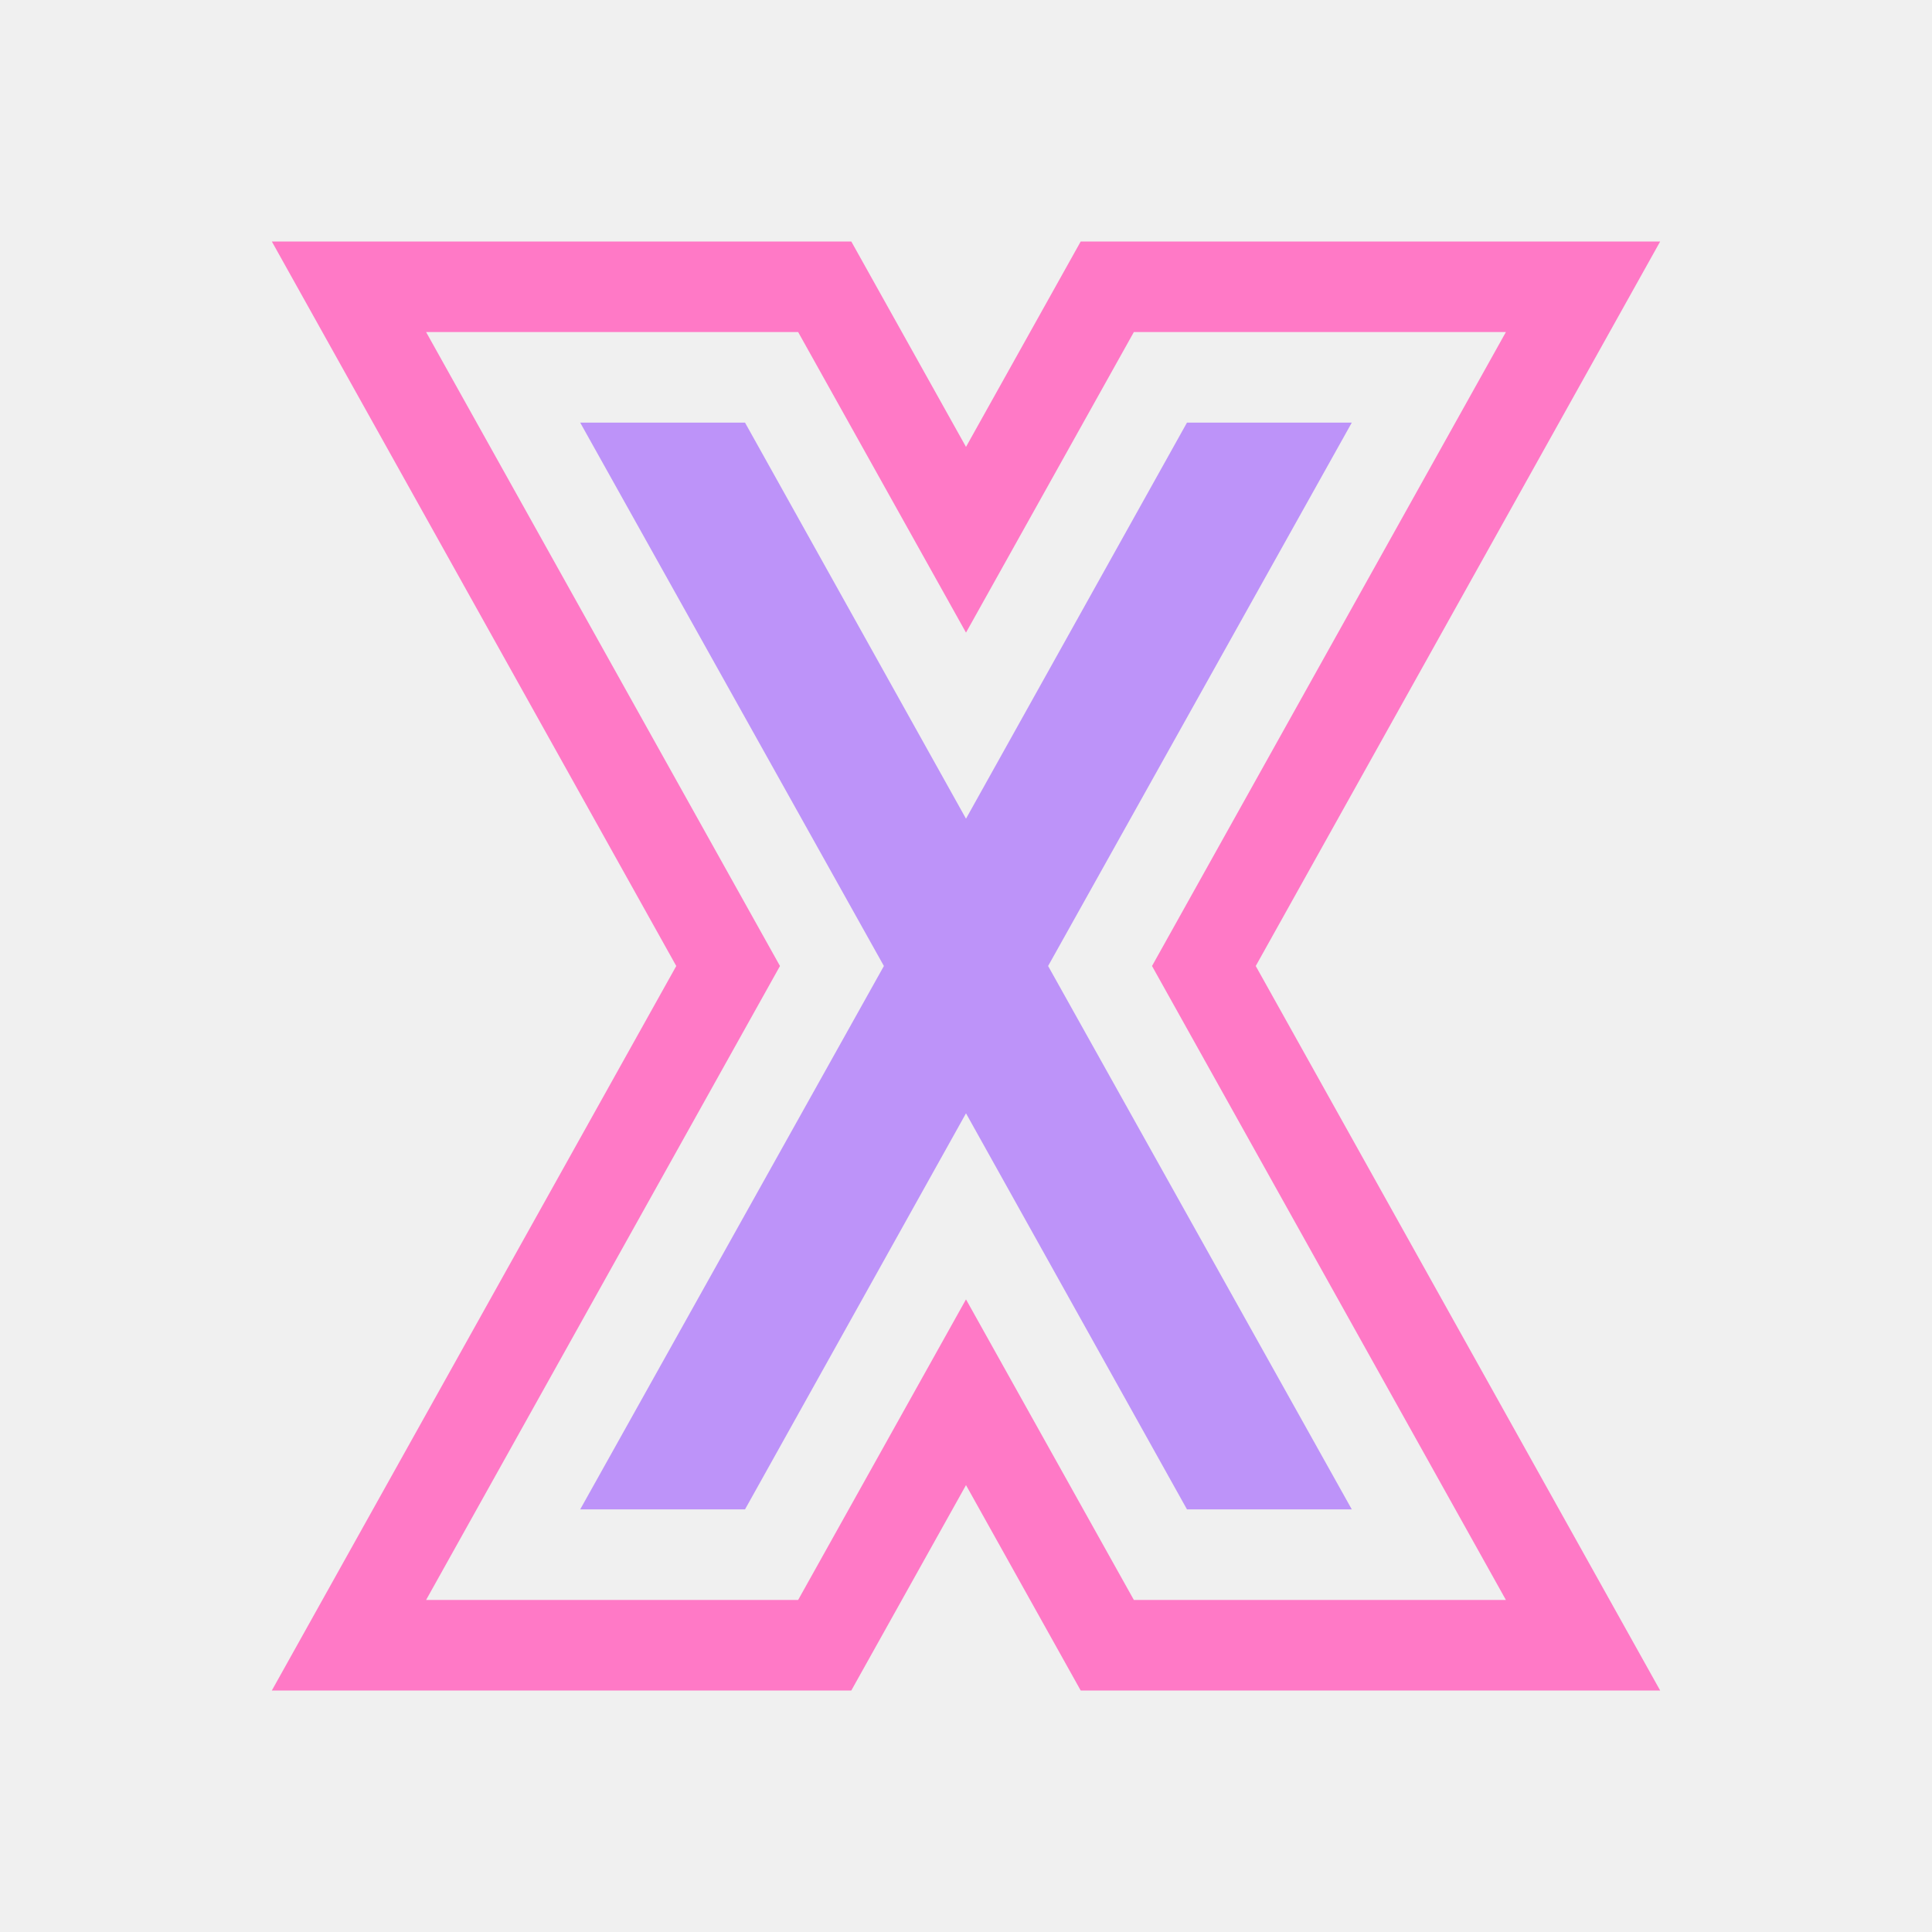
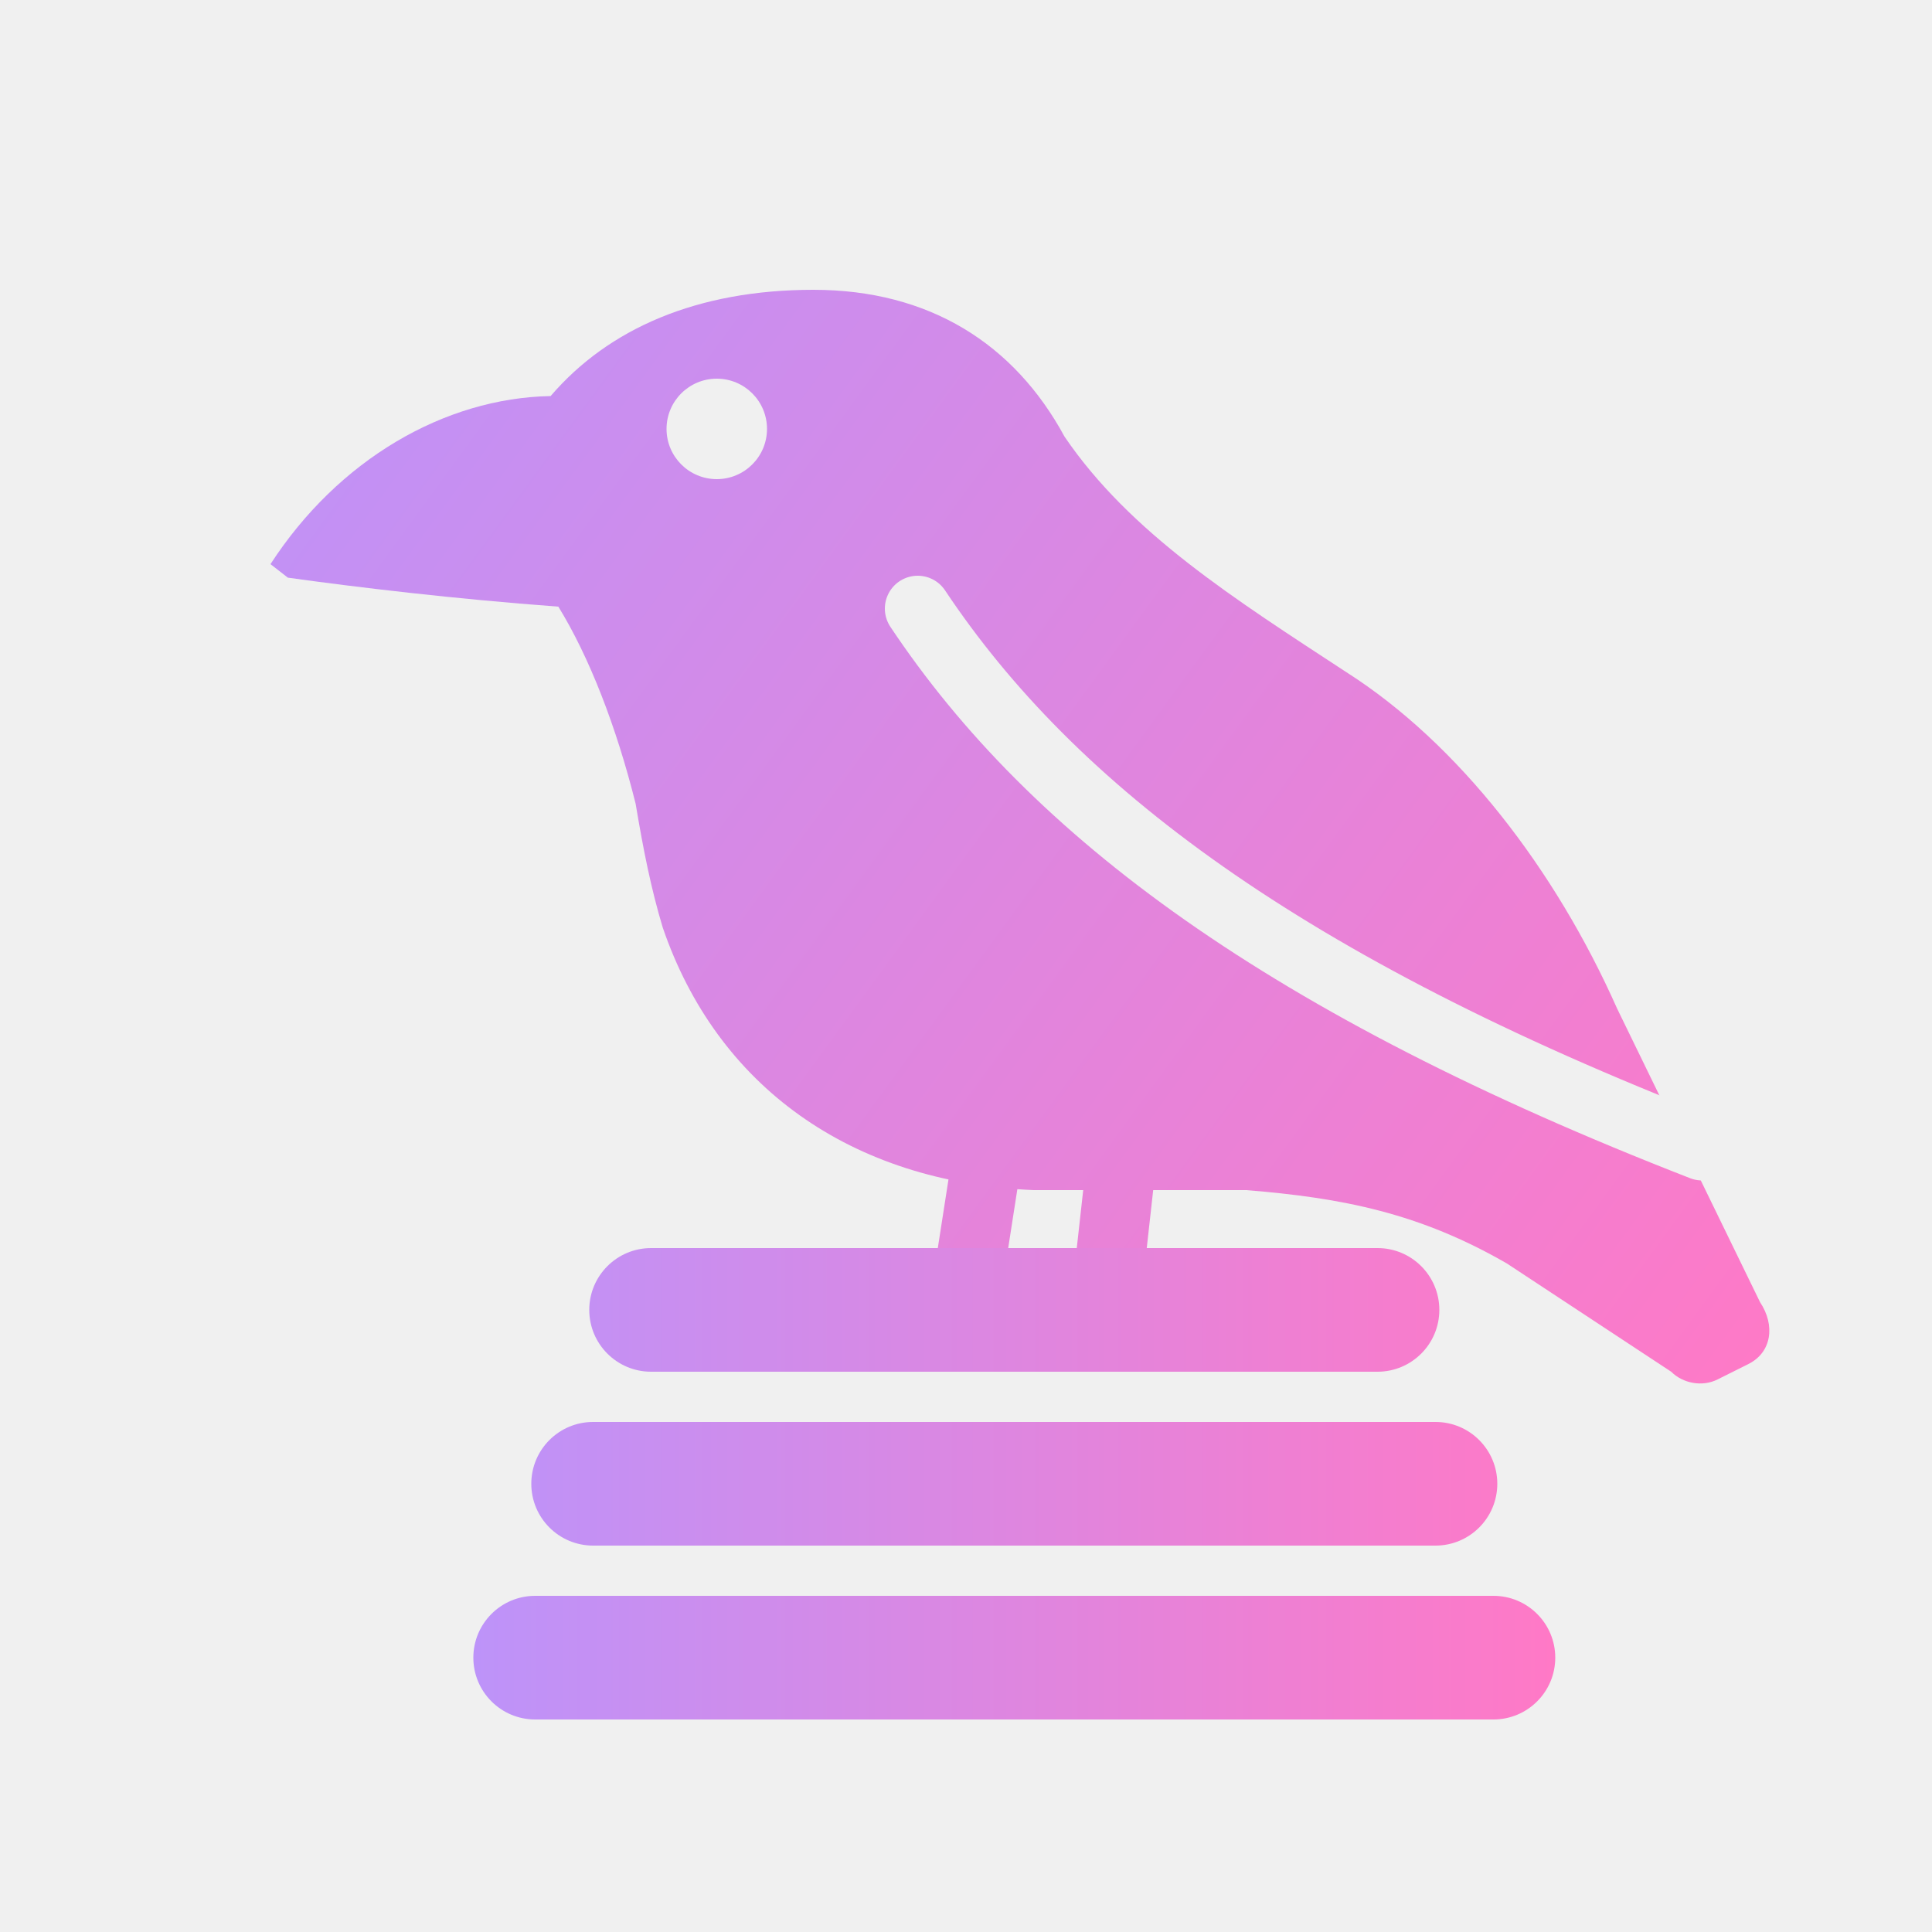
- <svg xmlns="http://www.w3.org/2000/svg" viewBox="0 0 32 32" width="32" height="32" role="img" aria-label="SlicerX">
-   <path fill="none" stroke="#ff79c6" stroke-width="1.5" stroke-linejoin="miter" d="M5.78 4.75L13.66 4.75L16 8.94L18.34 4.75L26.22 4.75L19.94 16L26.22 27.25L18.34 27.25L16 23.06L13.66 27.25L5.78 27.25L12.06 16z" />
-   <path fill="#bd93f9" d="M9.61 7L12.34 7L16 13.56L19.66 7L22.39 7L17.36 16L22.39 25L19.66 25L16 18.44L12.34 25L9.61 25L14.64 16z" />
+ <svg xmlns="http://www.w3.org/2000/svg" viewBox="0 0 100 100" width="100" height="100" role="img" aria-label="SlicerX">
+   <defs>
+     <linearGradient id="rb" gradientUnits="userSpaceOnUse" x1="15.5" y1="21" x2="93.4" y2="77.8">
+       <stop offset="0" stop-color="#bd93f9" />
+       <stop offset="1" stop-color="#ff79c6" />
+     </linearGradient>
+     <linearGradient id="rl" gradientUnits="userSpaceOnUse" x1="26" y1="0" x2="82" y2="0">
+       <stop offset="0" stop-color="#bd93f9" />
+       <stop offset="1" stop-color="#ff79c6" />
+     </linearGradient>
+     <mask id="rc" maskUnits="userSpaceOnUse" x="0" y="0" width="100" height="100">
+       <rect width="100" height="100" fill="#fff" />
+       <path d="M49 37.5C56 48 68 57 89.6 65.4" fill="none" stroke="#000" stroke-width="3.4" stroke-linecap="round" />
+       <circle cx="38.6" cy="28.2" r="2.6" fill="#000" />
+     </mask>
+   </defs>
+   <g transform="translate(0 0) scale(1)">
+     <g transform="translate(-1.5 -6)">
+       <path d="M52.5 66.5L51.8 71M59.5 66.5L59 71" fill="none" stroke="url(#rb)" stroke-width="3.6" />
+       <rect x="32" y="70.6" width="44" height="6.4" rx="3.2" fill="url(#rl)" />
+       <rect x="29" y="79.6" width="50" height="6.4" rx="3.2" fill="url(#rl)" />
+       <rect x="26" y="88.6" width="56" height="6.4" rx="3.2" fill="url(#rl)" />
+       <path d="M15.5 35.2C19 29.8 24.5 26.6 30 26.5C33 23 37.6 21 43.6 21C49.6 21 54 23.8 56.6 28.6C60 33.6 65.4 37 71.2 40.8C77 44.5 82 51 85.2 58.2L92.6 73.4C93.4 74.6 93.2 76 92 76.6L90.4 77.4C89.6 77.8 88.6 77.6 88 77L79.5 71.4C75 68.8 71 68 66 67.6L55 67.6C45.5 67.2 38.6 62.2 35.8 54C35.2 52 34.8 50 34.4 47.6C33.4 43.6 32 40 30.4 37.4C25 37 20 36.4 16.4 35.9z" fill="url(#rb)" mask="url(#rc)" />
+     </g>
+   </g>
</svg>
